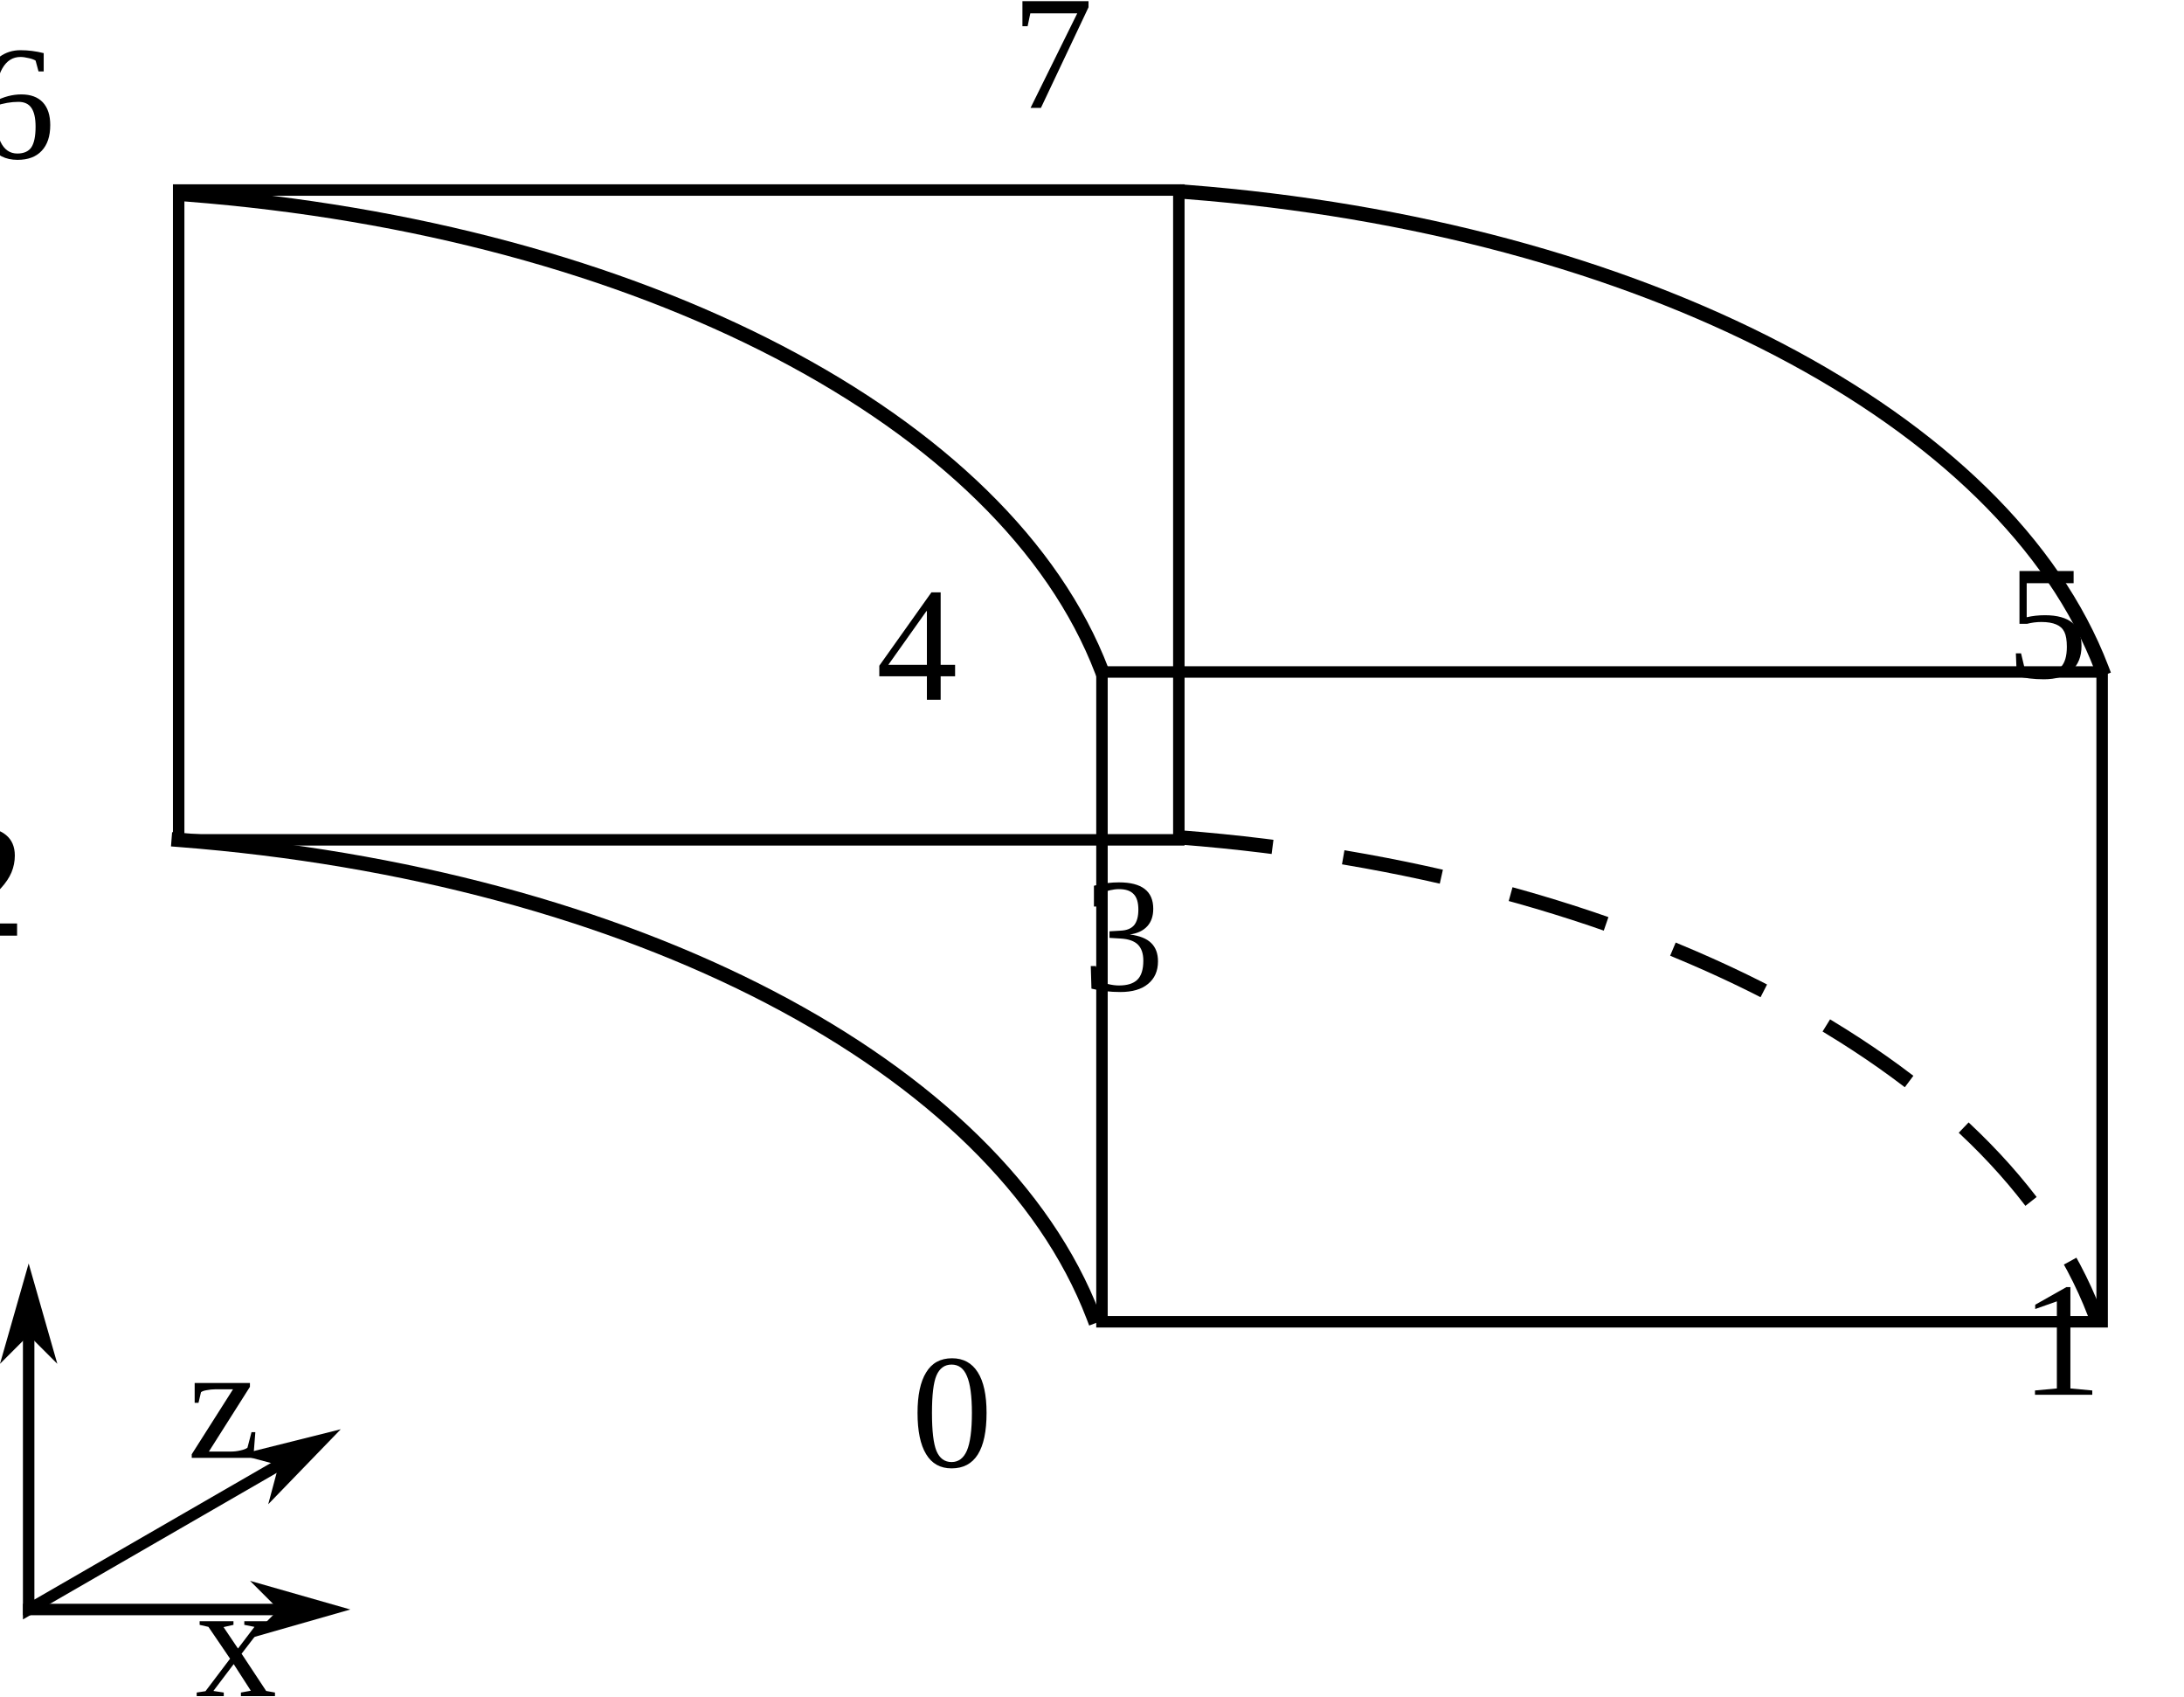
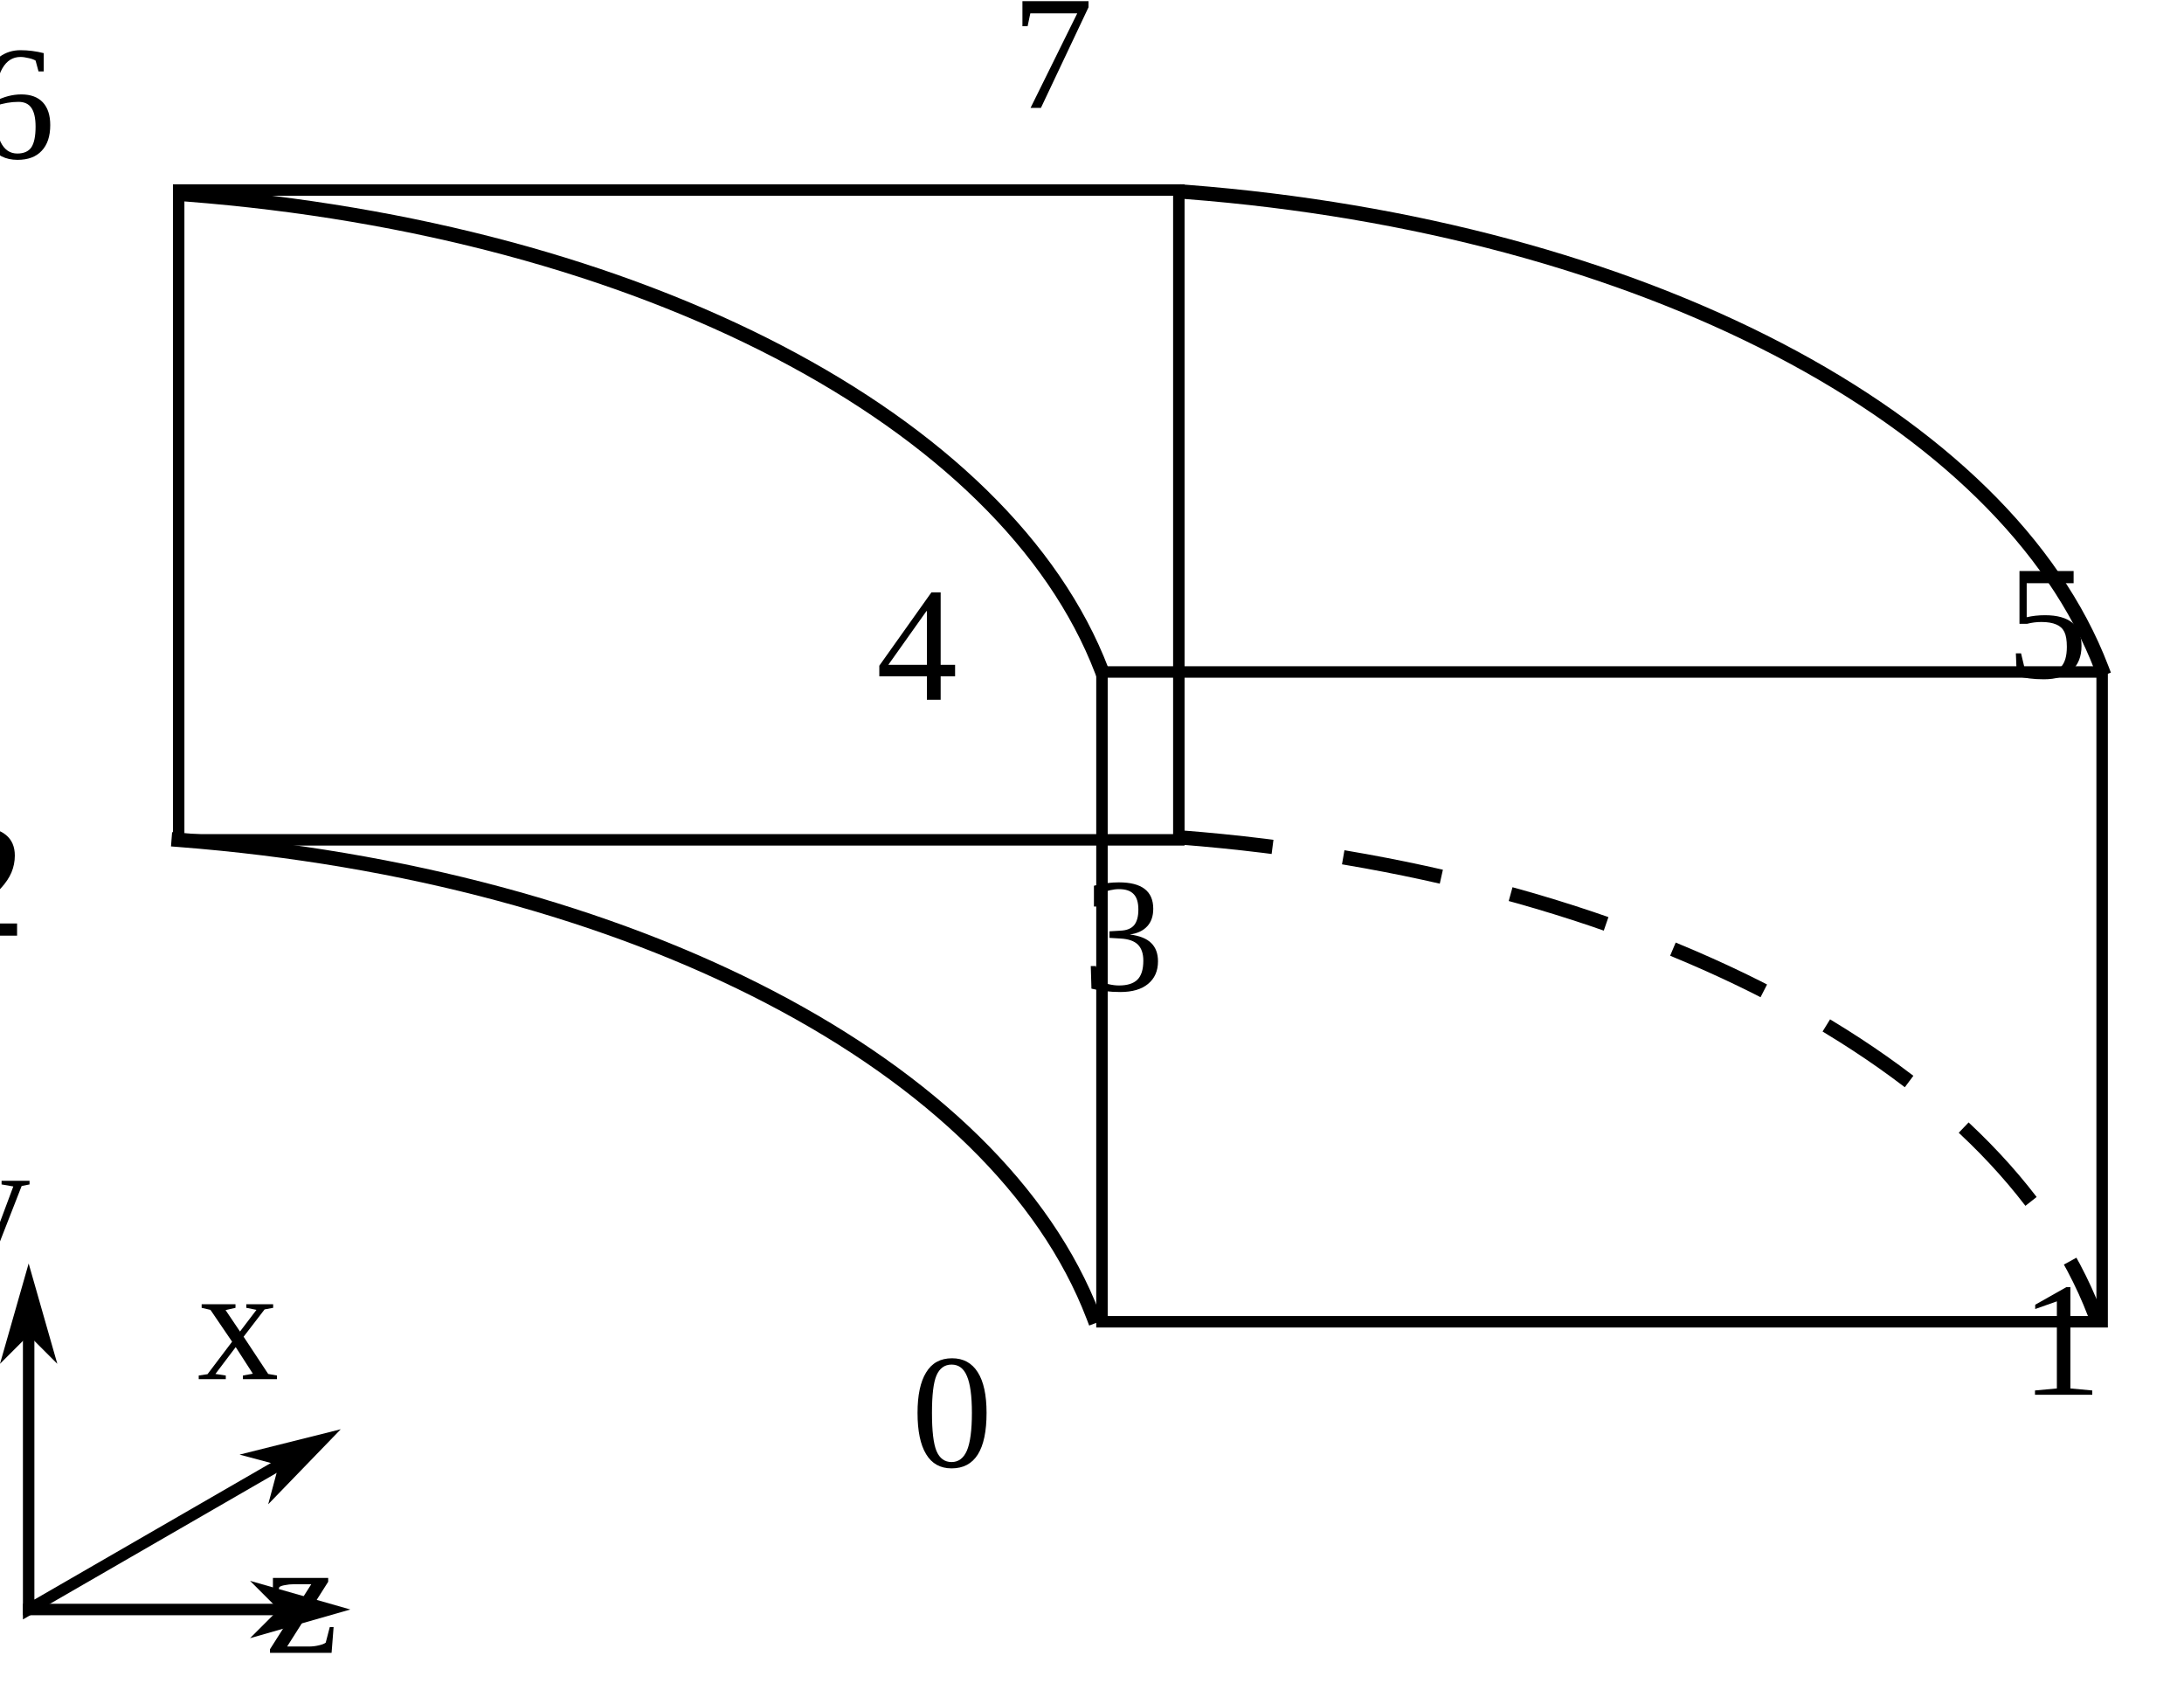
<svg xmlns="http://www.w3.org/2000/svg" width="151.287mm" height="117.46mm" viewBox="0 0 151.287 117.46" version="1.1" id="svg1">
  <defs id="defs1">
    <marker style="overflow:visible" id="marker3" refX="0" refY="0" orient="auto-start-reverse" markerWidth="1" markerHeight="1" viewBox="0 0 1 1" preserveAspectRatio="xMidYMid">
      <path style="fill:context-stroke;fill-rule:evenodd;stroke:none" d="M 0,0 5,-5 -12.5,0 5,5 Z" transform="scale(-0.5)" id="path3" />
    </marker>
    <marker style="overflow:visible" id="DartArrow" refX="0" refY="0" orient="auto-start-reverse" markerWidth="1" markerHeight="1" viewBox="0 0 1 1" preserveAspectRatio="xMidYMid">
      <path style="fill:context-stroke;fill-rule:evenodd;stroke:none" d="M 0,0 5,-5 -12.5,0 5,5 Z" transform="scale(-0.5)" id="path6" />
    </marker>
  </defs>
  <g id="layer1" transform="translate(-35.25409,-29.03966)">
-     <g id="g15" transform="translate(19.91858,-49.5)">
-       <path style="fill:none;stroke:#000000;stroke-width:0.794;stroke-linecap:square;stroke-dasharray:none;marker-end:url(#DartArrow)" d="M 17.321,190 H 34.641" id="path1" />
-       <path style="fill:none;stroke:#000000;stroke-width:0.794;stroke-linecap:square;stroke-dasharray:none;marker-start:url(#marker3);marker-end:url(#marker3)" d="m 17.321,171 v 19 l 17.321,-10" id="path2" />
-       <text xml:space="preserve" style="font-size:11.289px;font-family:'Times New Roman';-inkscape-font-specification:'Times New Roman, ';text-align:center;writing-mode:lr-tb;direction:ltr;text-anchor:middle;fill:none;stroke:#000000;stroke-width:0.794;stroke-linecap:square;stroke-dasharray:none" x="41.569" y="196" id="text3">
-         <tspan id="tspan3" style="fill:#000000;stroke:none;stroke-width:0.794" x="41.569" y="196">x</tspan>
-       </text>
-       <text xml:space="preserve" style="font-size:11.289px;font-family:'Times New Roman';-inkscape-font-specification:'Times New Roman, ';text-align:center;writing-mode:lr-tb;direction:ltr;text-anchor:middle;fill:#000000;stroke:none;stroke-width:0.794;stroke-linecap:square;stroke-dasharray:none" x="40.703" y="179.5" id="text4">
-         <tspan id="tspan4" style="stroke-width:0.794" x="40.703" y="179.5">z</tspan>
-       </text>
-       <text xml:space="preserve" style="font-size:11.289px;font-family:'Times New Roman';-inkscape-font-specification:'Times New Roman, ';text-align:center;writing-mode:lr-tb;direction:ltr;text-anchor:middle;fill:#000000;stroke:none;stroke-width:0.794;stroke-linecap:square;stroke-dasharray:none" x="21.651" y="165.5" id="text5">
-         <tspan id="tspan5" style="stroke-width:0.794" x="21.651" y="165.5">y</tspan>
-       </text>
-     </g>
+     <path style="fill:none;stroke:#000000;stroke-width:0.794;stroke-linecap:square;stroke-dasharray:none;marker-end:url(#DartArrow)" d="M 37.239,140.5 H 54.56" id="path1" />
+     <path style="fill:none;stroke:#000000;stroke-width:0.794;stroke-linecap:square;stroke-dasharray:none;marker-start:url(#marker3);marker-end:url(#marker3)" d="m 37.239,121.5 v 19 l 17.321,-10" id="path2" />
+     <text xml:space="preserve" style="font-size:11.289px;font-family:'Times New Roman';-inkscape-font-specification:'Times New Roman, ';text-align:center;writing-mode:lr-tb;direction:ltr;text-anchor:middle;fill:none;stroke:#000000;stroke-width:0.794;stroke-linecap:square;stroke-dasharray:none" x="58.803" y="124.549" id="text3">
+       <tspan id="tspan3" style="fill:#000000;stroke:none;stroke-width:0.794" x="58.803" y="124.549">x</tspan>
+     </text>
+     <text xml:space="preserve" style="font-size:11.289px;font-family:'Times New Roman';-inkscape-font-specification:'Times New Roman, ';text-align:center;writing-mode:lr-tb;direction:ltr;text-anchor:middle;fill:#000000;stroke:none;stroke-width:0.794;stroke-linecap:square;stroke-dasharray:none" x="63.22" y="143.5" id="text4">
+       <tspan id="tspan4" style="stroke-width:0.794" x="63.22" y="143.5">z</tspan>
+     </text>
+     <text xml:space="preserve" style="font-size:11.289px;font-family:'Times New Roman';-inkscape-font-specification:'Times New Roman, ';text-align:center;writing-mode:lr-tb;direction:ltr;text-anchor:middle;fill:#000000;stroke:none;stroke-width:0.794;stroke-linecap:square;stroke-dasharray:none" x="41.569" y="116" id="text5">
+       <tspan id="tspan5" style="stroke-width:0.794" x="41.569" y="116">y</tspan>
+     </text>
    <rect style="fill:none;stroke:#000000;stroke-width:0.794;stroke-linecap:square;stroke-dasharray:none;stroke-opacity:1" id="rect5" width="69.282" height="45" x="111.588" y="75.575" />
    <rect style="fill:none;stroke:#000000;stroke-width:0.794;stroke-linecap:square;stroke-dasharray:none;stroke-opacity:1" id="rect5-6" width="69.282" height="45" x="47.631" y="42.2" />
    <text xml:space="preserve" style="font-size:11.289px;font-family:'Times New Roman';-inkscape-font-specification:'Times New Roman, ';text-align:center;writing-mode:lr-tb;direction:ltr;text-anchor:middle;fill:#000000;stroke:none;stroke-width:0.794;stroke-linecap:square;stroke-dasharray:4.764, 4.764;stroke-dashoffset:0;stroke-opacity:1" x="108.253" y="130.618" id="text6">
      <tspan id="tspan6" style="fill:#000000;stroke:none;stroke-width:0.794" x="108.253" y="130.618">0</tspan>
    </text>
    <text xml:space="preserve" style="font-size:11.289px;font-family:'Times New Roman';-inkscape-font-specification:'Times New Roman, ';text-align:center;writing-mode:lr-tb;direction:ltr;text-anchor:middle;fill:#000000;stroke:none;stroke-width:0.794;stroke-linecap:square;stroke-dasharray:4.764, 4.764;stroke-dashoffset:0;stroke-opacity:1" x="185.097" y="125.629" id="text7">
      <tspan id="tspan7" style="stroke-width:0.794" x="185.097" y="125.629">1</tspan>
    </text>
    <text xml:space="preserve" style="font-size:11.289px;font-family:'Times New Roman';-inkscape-font-specification:'Times New Roman, ';text-align:center;writing-mode:lr-tb;direction:ltr;text-anchor:middle;fill:#000000;stroke:none;stroke-width:0.794;stroke-linecap:square;stroke-dasharray:4.764, 4.764;stroke-dashoffset:0;stroke-opacity:1" x="41.284" y="93.836" id="text8">
      <tspan id="tspan8" style="stroke-width:0.794" x="41.284" y="93.836">2</tspan>
    </text>
    <text xml:space="preserve" style="font-size:11.289px;font-family:'Times New Roman';-inkscape-font-specification:'Times New Roman, ';text-align:center;writing-mode:lr-tb;direction:ltr;text-anchor:middle;fill:#000000;stroke:none;stroke-width:0.794;stroke-linecap:square;stroke-dasharray:4.764, 4.764;stroke-dashoffset:0;stroke-opacity:1" x="120.144" y="97.629" id="text9">
      <tspan id="tspan9" style="stroke-width:0.794" x="120.144" y="97.629">3</tspan>
    </text>
    <text xml:space="preserve" style="font-size:11.289px;font-family:'Times New Roman';-inkscape-font-specification:'Times New Roman, ';text-align:center;writing-mode:lr-tb;direction:ltr;text-anchor:middle;fill:#000000;stroke:none;stroke-width:0.794;stroke-linecap:square;stroke-dasharray:4.764, 4.764;stroke-dashoffset:0;stroke-opacity:1" x="105.822" y="77.5" id="text10">
      <tspan id="tspan10" style="stroke-width:0.794" x="105.822" y="77.5">4</tspan>
    </text>
    <text xml:space="preserve" style="font-size:11.289px;font-family:'Times New Roman';-inkscape-font-specification:'Times New Roman, ';text-align:center;writing-mode:lr-tb;direction:ltr;text-anchor:middle;fill:#000000;stroke:none;stroke-width:0.794;stroke-linecap:square;stroke-dasharray:4.764, 4.764;stroke-dashoffset:0;stroke-opacity:1" x="184.117" y="75.974" id="text11">
      <tspan id="tspan11" style="stroke-width:0.794" x="184.117" y="75.974">5</tspan>
    </text>
    <text xml:space="preserve" style="font-size:11.289px;font-family:'Times New Roman';-inkscape-font-specification:'Times New Roman, ';text-align:center;writing-mode:lr-tb;direction:ltr;text-anchor:middle;fill:#000000;stroke:none;stroke-width:0.794;stroke-linecap:square;stroke-dasharray:4.764, 4.764;stroke-dashoffset:0;stroke-opacity:1" x="43.301" y="40" id="text12">
      <tspan id="tspan12" style="stroke-width:0.794" x="43.301" y="40">6</tspan>
    </text>
    <text xml:space="preserve" style="font-size:11.289px;font-family:'Times New Roman';-inkscape-font-specification:'Times New Roman, ';text-align:center;writing-mode:lr-tb;direction:ltr;text-anchor:middle;fill:#000000;stroke:none;stroke-width:0.794;stroke-linecap:square;stroke-dasharray:4.764, 4.764;stroke-dashoffset:0;stroke-opacity:1" x="115.206" y="36.514" id="text13">
      <tspan id="tspan13" style="stroke-width:0.794" x="115.206" y="36.514">7</tspan>
    </text>
    <path style="fill:none;stroke:#000000;stroke-width:0.99;stroke-linecap:square;stroke-dasharray:none;stroke-dashoffset:0;stroke-opacity:1" id="path14" d="M 48.224,42.507 A 75.363,42.257 0 0 1 111.58,75.503" />
    <path style="fill:none;stroke:#000000;stroke-width:0.99;stroke-linecap:square;stroke-dasharray:none;stroke-dashoffset:0;stroke-opacity:1" id="path14-1" d="M 47.631,87.2 A 75.363,42.257 0 0 1 110.988,120.196" />
    <path style="fill:none;stroke:#000000;stroke-width:0.99;stroke-linecap:square;stroke-dasharray:none;stroke-dashoffset:0;stroke-opacity:1" id="path14-1-2" d="m 117.48,42.335 a 75.363,42.257 0 0 1 63.357,32.996" />
    <path style="fill:none;stroke:#000000;stroke-width:0.99;stroke-linecap:square;stroke-dasharray:5.939, 5.939;stroke-dashoffset:0;stroke-opacity:1" id="path14-1-2-5" d="m 117.004,87.032 a 75.363,42.257 0 0 1 63.357,32.996" />
  </g>
</svg>
